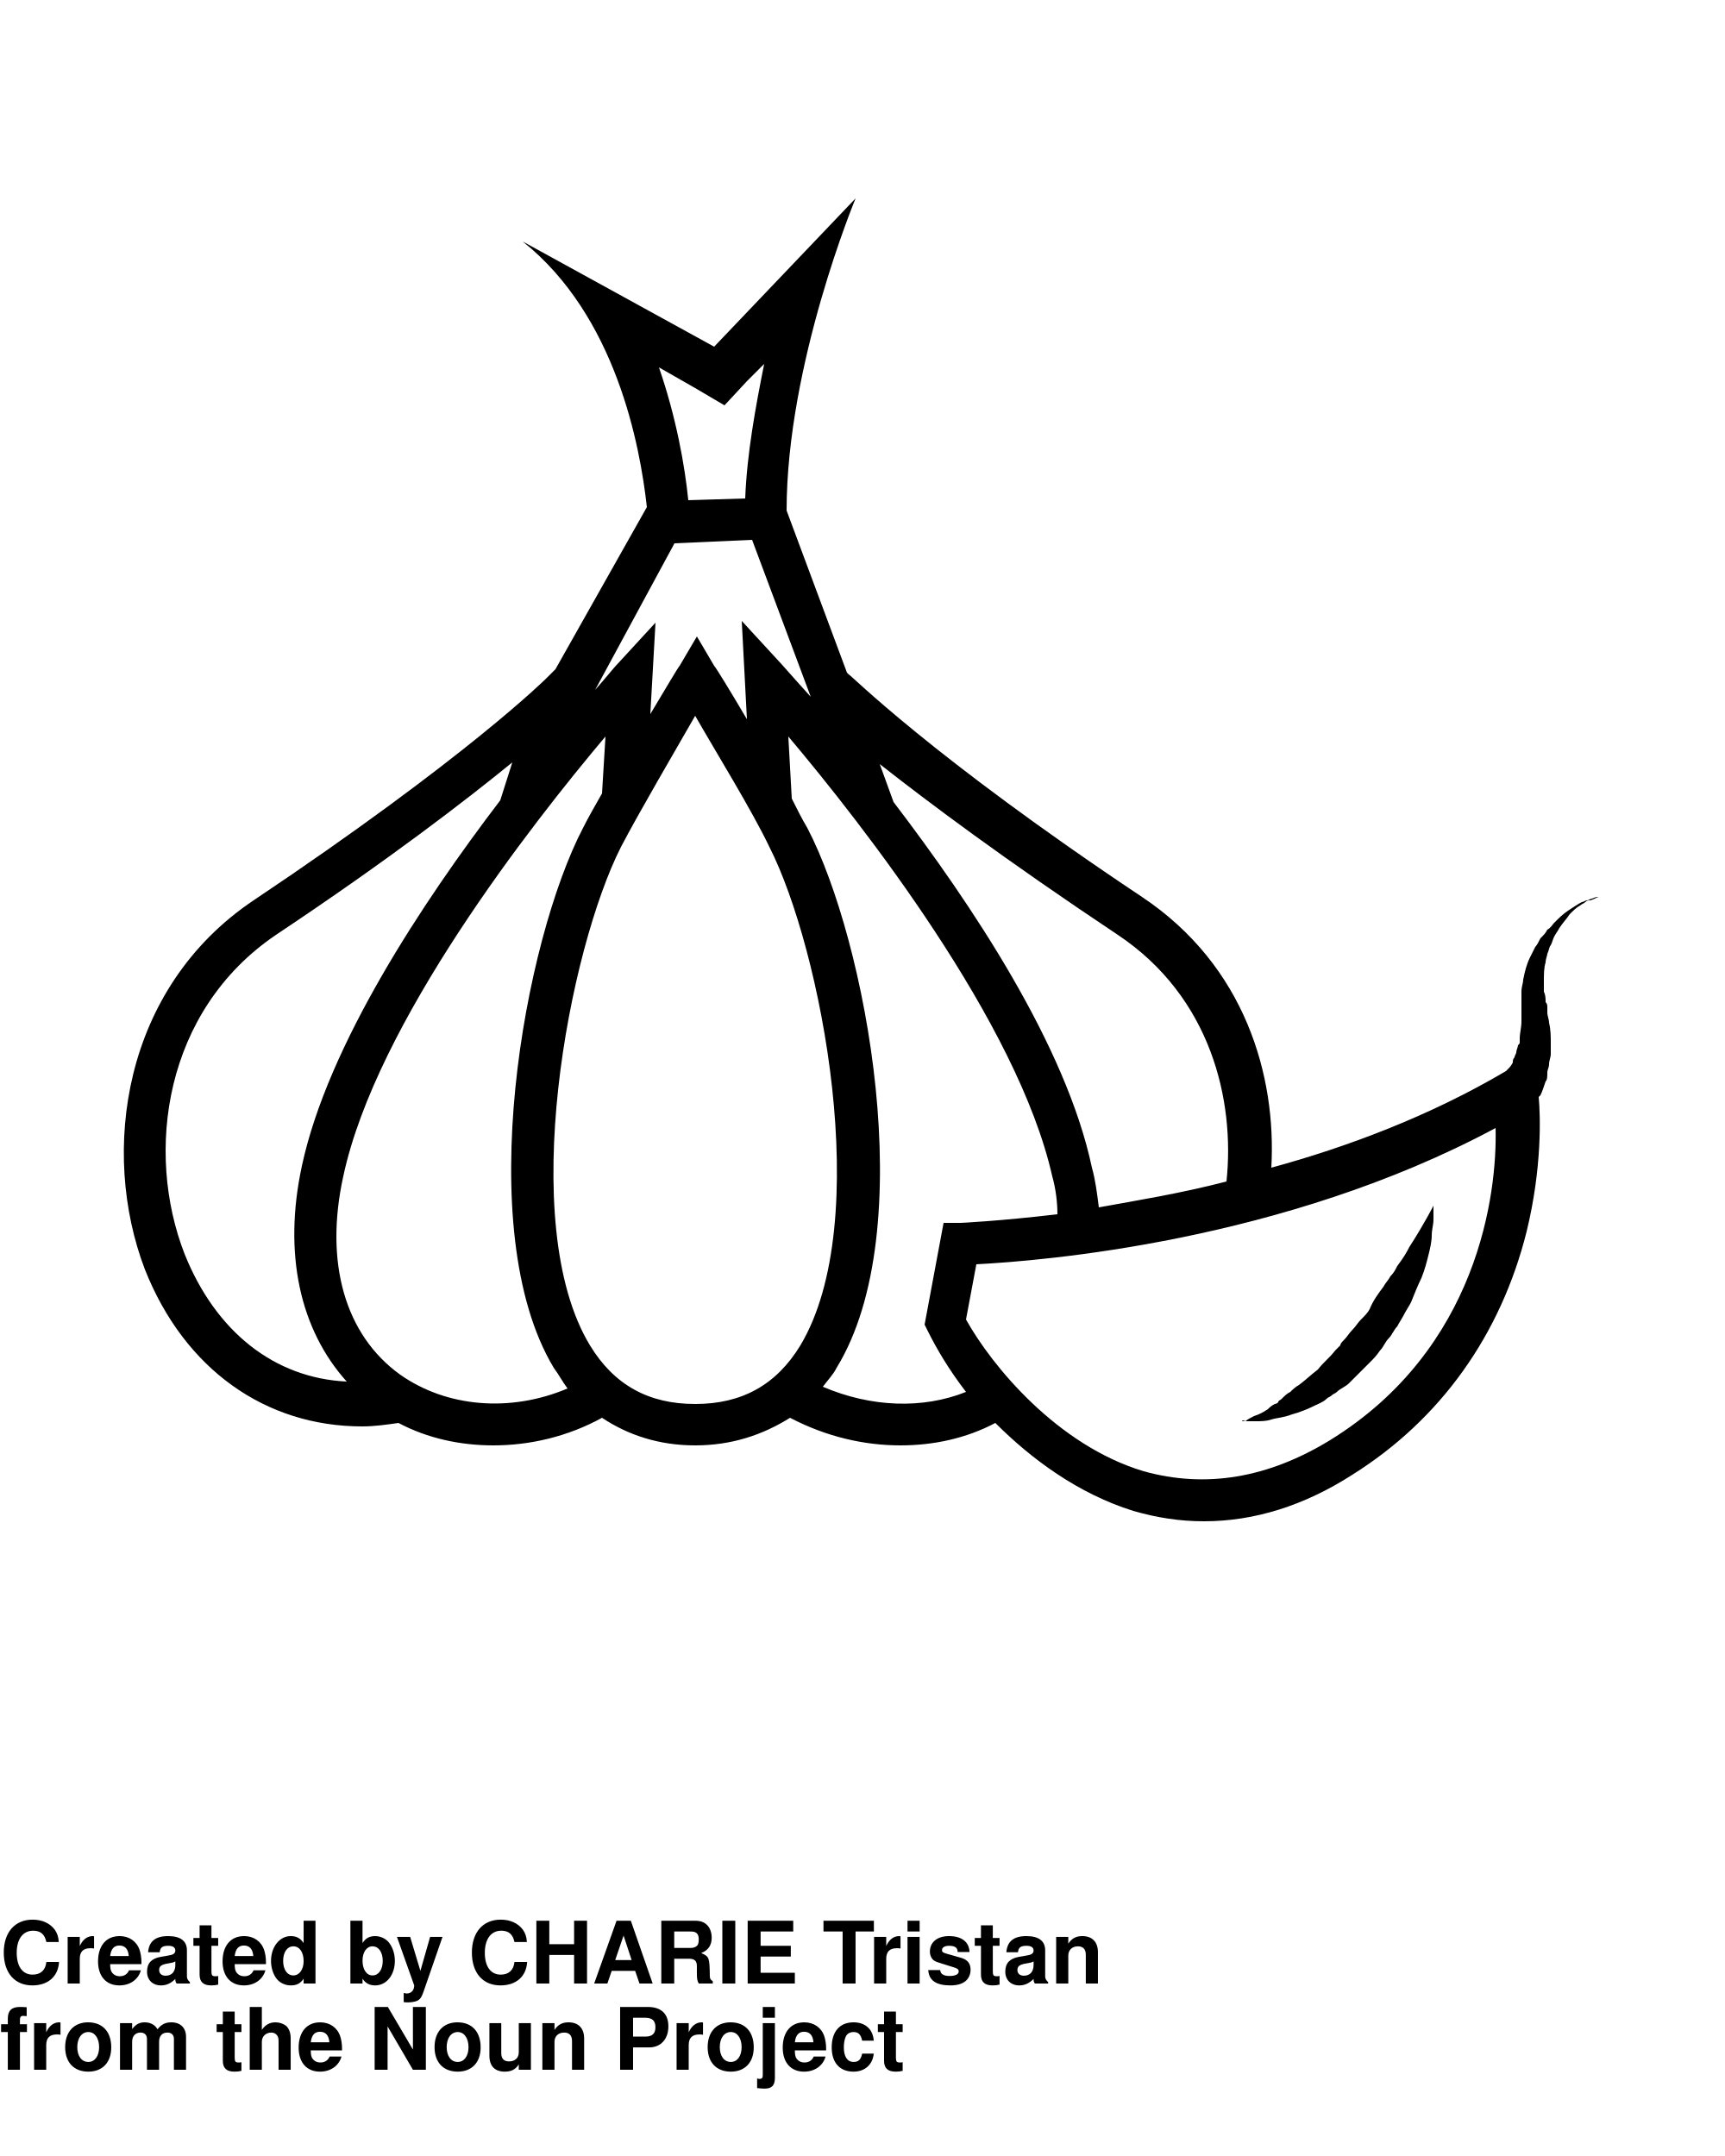
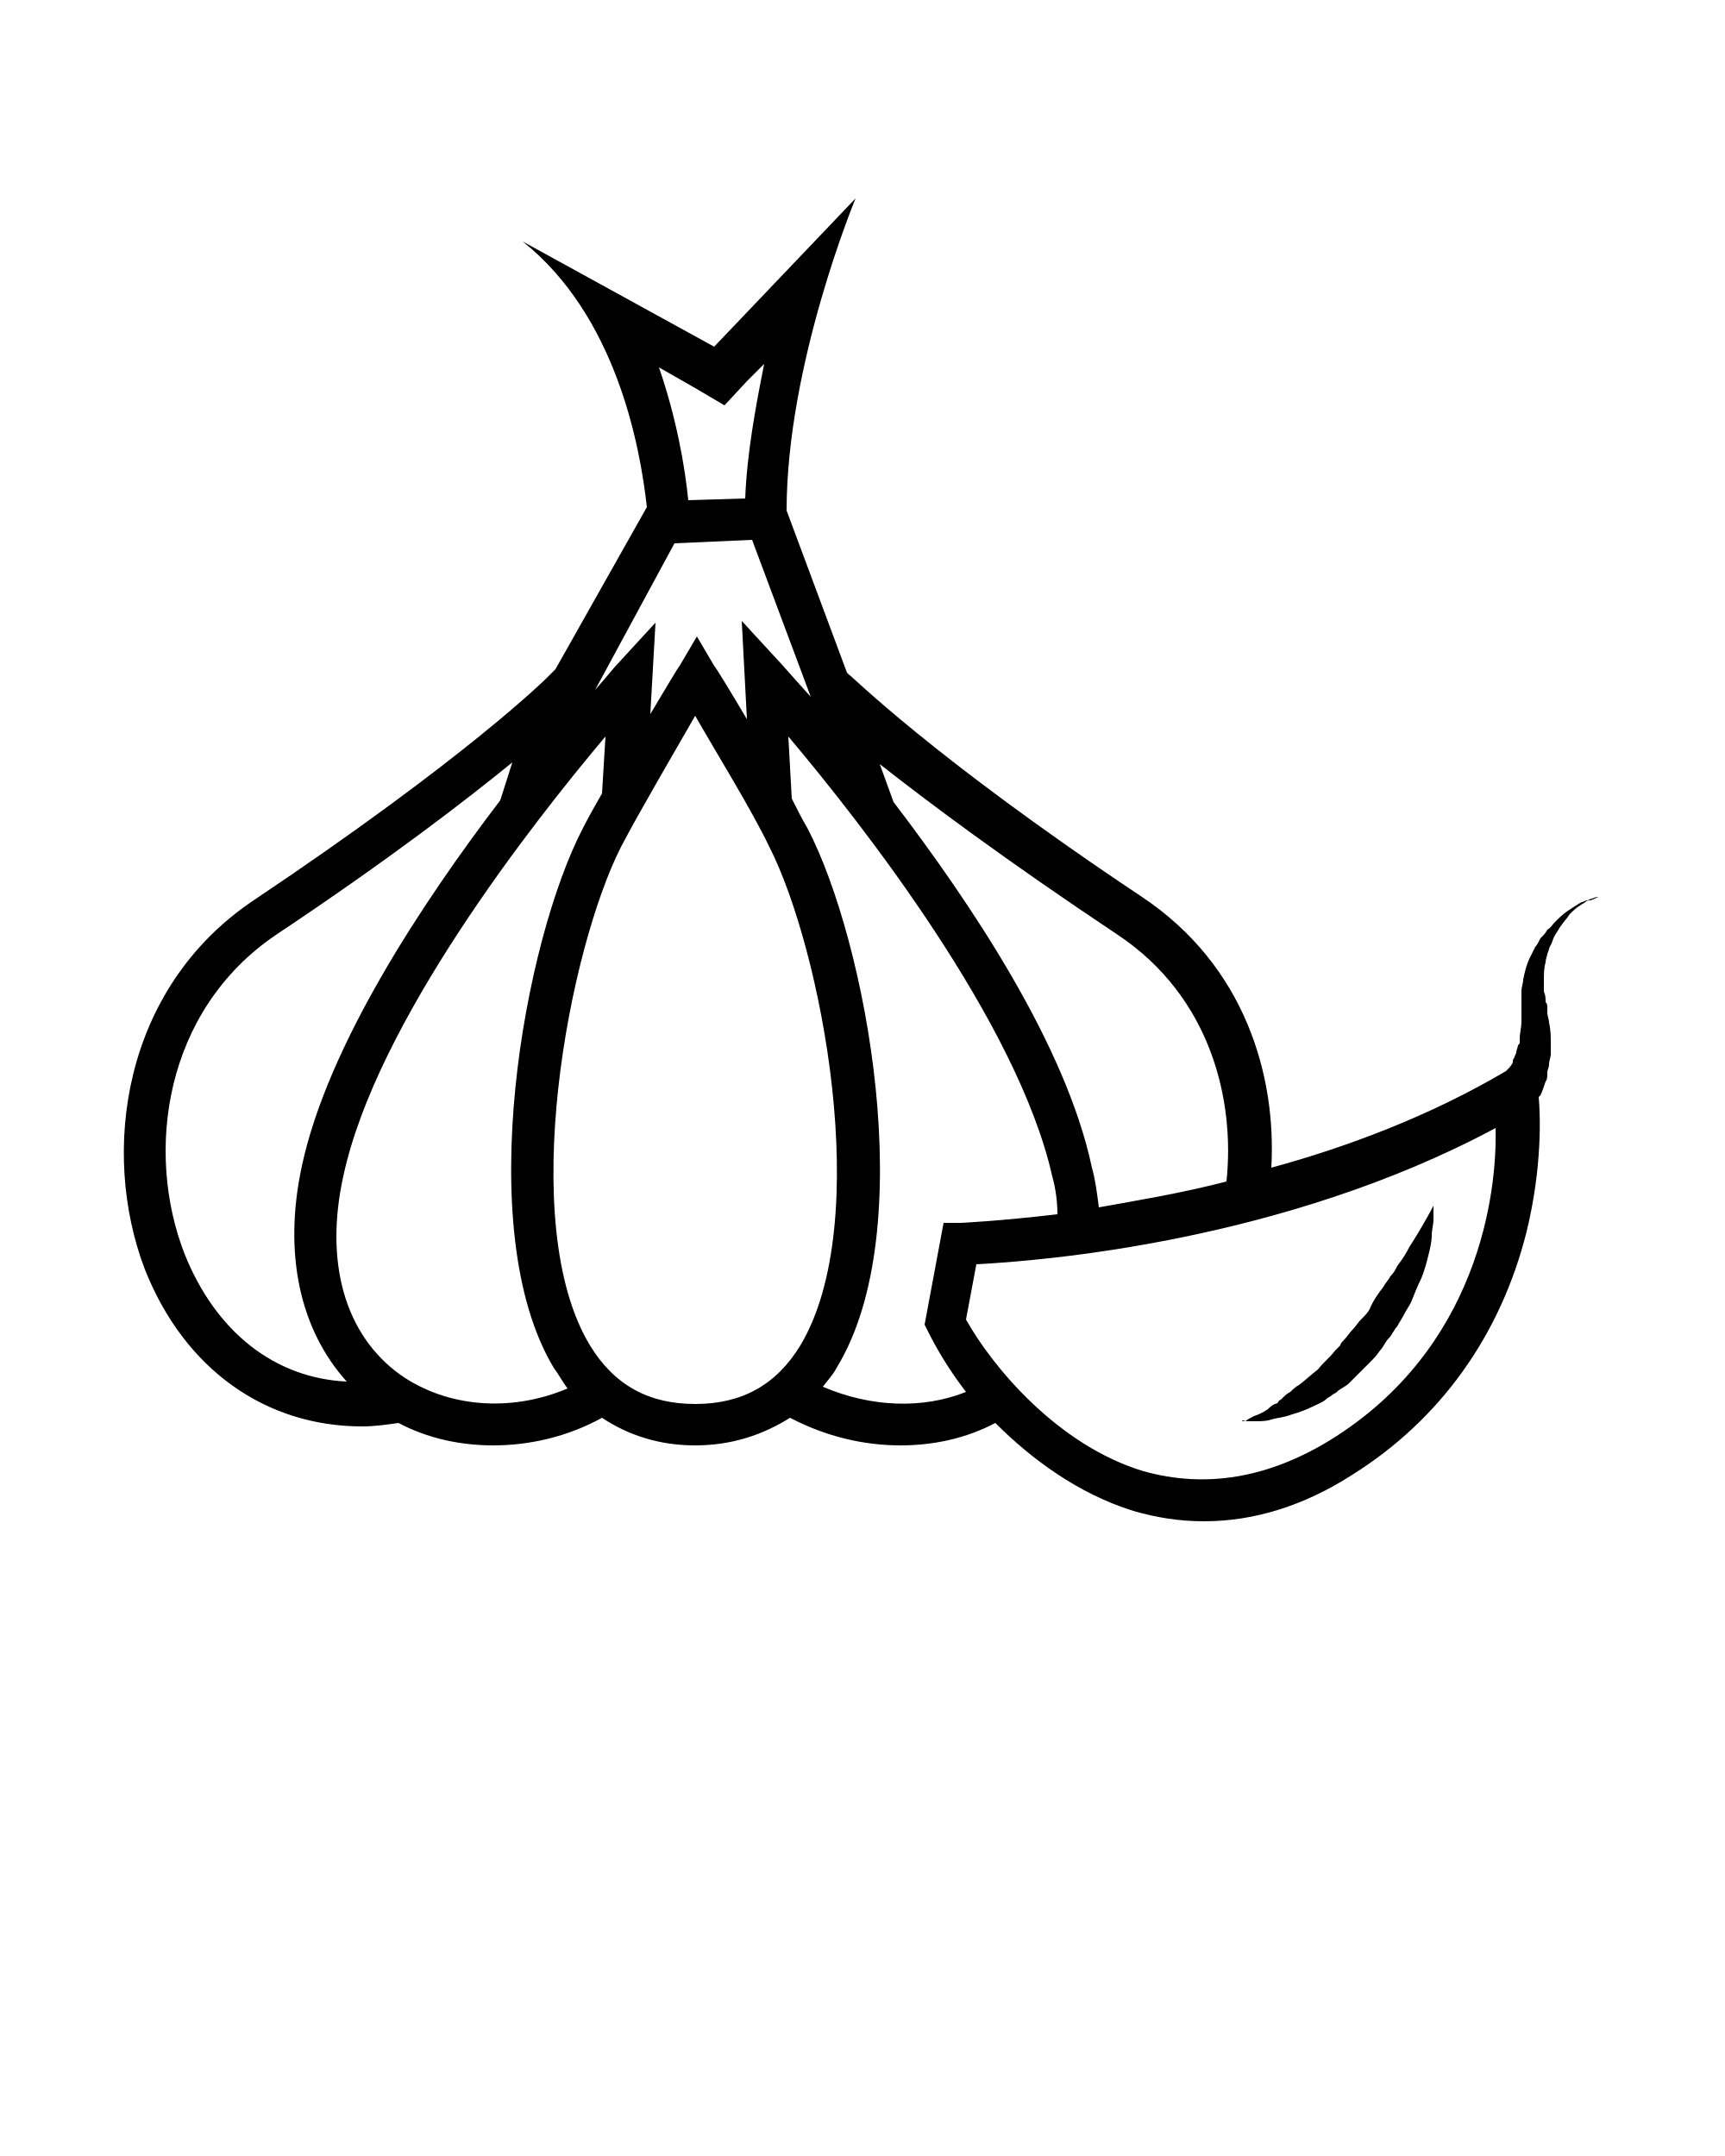
<svg xmlns="http://www.w3.org/2000/svg" version="1.1" x="0px" y="0px" viewBox="0 0 100 125" style="enable-background:new 0 0 100 100;" xml:space="preserve">
  <path d="M92.7,52c-0.1,0-0.2,0-0.4,0.1c-0.1,0-0.2,0.1-0.3,0.1c-0.1,0-0.2,0.1-0.3,0.1c-0.2,0.1-0.5,0.3-0.8,0.5  c-0.3,0.2-0.5,0.4-0.8,0.7c-0.1,0.1-0.2,0.3-0.4,0.4c-0.1,0.2-0.2,0.3-0.4,0.5c-0.1,0.2-0.2,0.4-0.3,0.5c-0.1,0.2-0.2,0.4-0.3,0.6  c-0.2,0.4-0.3,0.8-0.4,1.3c0,0.2-0.1,0.4-0.1,0.7c0,0.2,0,0.5,0,0.7c0,0.1,0,0.2,0,0.3l0,0.1l0,0c0,0.1,0,0,0,0v0l0,0l0,0l0,0.1  c0,0.2,0,0.4,0,0.5c0,0.4-0.1,0.7-0.1,1c0,0.1,0,0.2,0,0.2c0,0.1,0,0.1-0.1,0.2c0,0.1-0.1,0.3-0.1,0.4c0,0.1-0.1,0.2-0.1,0.3  c-0.1,0.1-0.1,0.2-0.1,0.3c-0.1,0.2-0.2,0.3-0.3,0.4c0,0,0,0-0.1,0.1c-4.4,2.6-9.2,4.4-13.6,5.6c0.3-5.3-1.5-11.7-7.5-15.7  c-12.3-8.2-16.9-12.9-17-12.9l-0.1-0.1l-3.5-9.4c0-8.5,4-18.1,4-18.1l-8.2,8.6L30.3,14c5.4,4.3,6.8,11.8,7.2,15.4l0,0l-5.3,9.4  l-0.5,0.5c0,0-4.6,4.6-17,12.9c-7.6,5.1-8.9,14.6-6.3,21.4c2.3,5.8,7,9.1,12.6,9.1c0.7,0,1.4-0.1,2.1-0.2c1.7,0.9,3.6,1.3,5.5,1.3  c2.1,0,4.3-0.5,6.3-1.6c1.5,1,3.3,1.6,5.4,1.6c2.1,0,3.9-0.6,5.5-1.6c2.1,1.1,4.3,1.6,6.4,1.6c1.9,0,3.8-0.4,5.5-1.3  c2.1,2.1,4.8,4.1,8,5.1c1.4,0.4,2.7,0.6,4.1,0.6c2.9,0,5.8-0.9,8.6-2.7c5.1-3.2,8.6-8.1,10.1-14.1c0.9-3.7,0.8-6.7,0.7-7.8  c0,0,0.1-0.1,0.1-0.1c0.1-0.2,0.2-0.5,0.3-0.8c0.1-0.1,0.1-0.3,0.1-0.5c0-0.2,0.1-0.3,0.1-0.5c0-0.2,0.1-0.4,0.1-0.6  c0-0.1,0-0.2,0-0.3c0-0.1,0-0.2,0-0.3c0-0.4,0-0.8-0.1-1.2c0-0.2-0.1-0.4-0.1-0.6l0-0.2l0,0l0,0l0,0c0,0,0,0,0,0l0,0l0-0.1  c0-0.1,0-0.2-0.1-0.3c0-0.2,0-0.4-0.1-0.6c0-0.2,0-0.4,0-0.6c0-0.4,0-0.8,0.1-1.1c0-0.2,0.1-0.4,0.1-0.5c0.1-0.2,0.1-0.4,0.2-0.5  c0.1-0.2,0.1-0.3,0.2-0.5c0.1-0.2,0.2-0.3,0.3-0.5c0.2-0.3,0.4-0.5,0.6-0.8c0.2-0.2,0.4-0.4,0.6-0.5c0.1-0.1,0.2-0.1,0.3-0.2  c0.1-0.1,0.2-0.1,0.3-0.1C92.5,52.1,92.6,52,92.7,52c0.1,0,0.1,0,0.1,0S92.8,52,92.7,52z M64.8,54.2c5.4,3.6,6.8,9.6,6.3,14.3  c-2.7,0.7-5.2,1.1-7.4,1.5c-0.1-0.8-0.2-1.6-0.4-2.3c-1.5-7.1-7-15.3-11.5-21.2l-0.8-2.2C53.8,46.5,58.2,49.8,64.8,54.2z M40.3,22.5  l1.7,1l1.3-1.4l1-1c-0.5,2.5-1,5.2-1.1,7.8L39.9,29c-0.2-2-0.7-4.8-1.7-7.7L40.3,22.5z M39.1,31.5l4.5-0.2l3.4,9.1  c-1-1.1-1.6-1.8-1.7-1.9L43,36l0.3,5.7c-1-1.7-1.8-3-1.9-3.1l-1-1.7l-1,1.7c-0.1,0.1-0.8,1.3-1.7,2.8l0.3-5.3l-2.3,2.5  c-0.1,0.1-0.5,0.6-1.2,1.4L39.1,31.5z M10.7,72.7C8.4,66.8,9.5,58.6,16,54.2c6.6-4.4,11-7.8,13.7-10L29,46.4  c-4.5,5.9-10,14.2-11.5,21.2c-1.1,5.1-0.1,9.5,2.6,12.5C15.9,79.9,12.5,77.2,10.7,72.7z M23.2,79.7c-3.2-2.3-4.4-6.5-3.3-11.5  c1.9-8.9,10.9-20.4,15.2-25.5L34.9,46c-0.4,0.7-0.8,1.4-1.1,2c-3.4,6.5-6.5,23.3-1.7,31.3c0.3,0.4,0.5,0.8,0.8,1.2  C29.6,81.9,25.9,81.6,23.2,79.7z M40.3,81.4c-2.7,0-4.7-1.1-6.1-3.4C29.9,70.9,33,55,36,49.1c1.1-2.1,3.1-5.5,4.3-7.6  c1.2,2.1,3.3,5.5,4.3,7.6c3,5.9,6.1,21.7,1.8,28.9C45,80.3,43,81.4,40.3,81.4z M47.7,80.4c0.3-0.4,0.6-0.7,0.8-1.1  c4.9-8,1.7-24.8-1.7-31.3h0c-0.3-0.5-0.6-1.1-0.9-1.7l-0.2-3.6C50,47.8,59,59.3,61,68.2c0.2,0.7,0.3,1.5,0.3,2.2  c-3.4,0.4-5.6,0.5-5.6,0.5l-1,0l-1.1,5.9l0.2,0.4c0.5,1,1.2,2.2,2.2,3.5C53.5,81.7,50.5,81.6,47.7,80.4z M77.1,83.5  c-3.6,2.2-7.2,2.8-10.8,1.8c-5-1.5-8.8-6.1-10.3-8.8l0.6-3.2c3.8-0.2,17.8-1.3,30.1-7.9C86.8,69.2,85.7,78.2,77.1,83.5z" />
  <path d="M72.8,82.4c0.3,0,0.6,0,0.9-0.1c0.3-0.1,0.7-0.1,1.2-0.3c0.4-0.1,0.9-0.3,1.3-0.5c0.2-0.1,0.5-0.2,0.7-0.4  c0.1-0.1,0.2-0.1,0.3-0.2c0.1-0.1,0.2-0.1,0.3-0.2c0.2-0.2,0.5-0.3,0.7-0.5c0.1-0.1,0.2-0.2,0.3-0.3c0.1-0.1,0.2-0.2,0.3-0.3  c0.1-0.1,0.2-0.2,0.3-0.3c0.1-0.1,0.2-0.2,0.3-0.3c0.2-0.2,0.4-0.4,0.6-0.7c0.2-0.2,0.3-0.5,0.5-0.7c0.2-0.2,0.3-0.5,0.5-0.7  c0.1-0.2,0.3-0.5,0.4-0.7c0.1-0.2,0.3-0.5,0.4-0.7c0.2-0.5,0.4-1,0.6-1.4c0.2-0.5,0.3-0.9,0.4-1.3c0.1-0.4,0.2-0.8,0.2-1.2  c0-0.3,0.1-0.6,0.1-0.9c0-0.5,0-0.8,0-0.8s-0.5,1-1.4,2.4c-0.2,0.4-0.4,0.7-0.7,1.1c-0.1,0.2-0.2,0.4-0.4,0.6  c-0.1,0.2-0.3,0.4-0.4,0.6c-0.3,0.4-0.6,0.8-0.8,1.3c-0.1,0.2-0.3,0.4-0.5,0.6c-0.2,0.2-0.3,0.4-0.5,0.6c-0.2,0.2-0.3,0.4-0.5,0.6  c-0.1,0.1-0.2,0.2-0.2,0.3c-0.1,0.1-0.2,0.2-0.3,0.3c-0.3,0.4-0.7,0.7-1,1.1c-0.4,0.3-0.7,0.6-1.1,0.9c-0.2,0.1-0.4,0.3-0.5,0.4  c-0.2,0.1-0.3,0.2-0.5,0.4c-0.1,0.1-0.2,0.1-0.2,0.2c-0.1,0.1-0.2,0.1-0.2,0.1c-0.2,0.1-0.3,0.2-0.4,0.3c-0.3,0.2-0.5,0.3-0.8,0.4  c-0.2,0.1-0.4,0.2-0.5,0.3C72,82.3,72,82.4,72,82.4s0.1,0,0.2,0C72.3,82.4,72.5,82.4,72.8,82.4z" />
-   <text x="0" y="115" fill="#000000" font-size="5px" font-weight="bold" font-family="'Helvetica Neue', Helvetica, Arial-Unicode, Arial, Sans-serif">Created by CHARIE Tristan</text>
-   <text x="0" y="120" fill="#000000" font-size="5px" font-weight="bold" font-family="'Helvetica Neue', Helvetica, Arial-Unicode, Arial, Sans-serif">from the Noun Project</text>
</svg>
